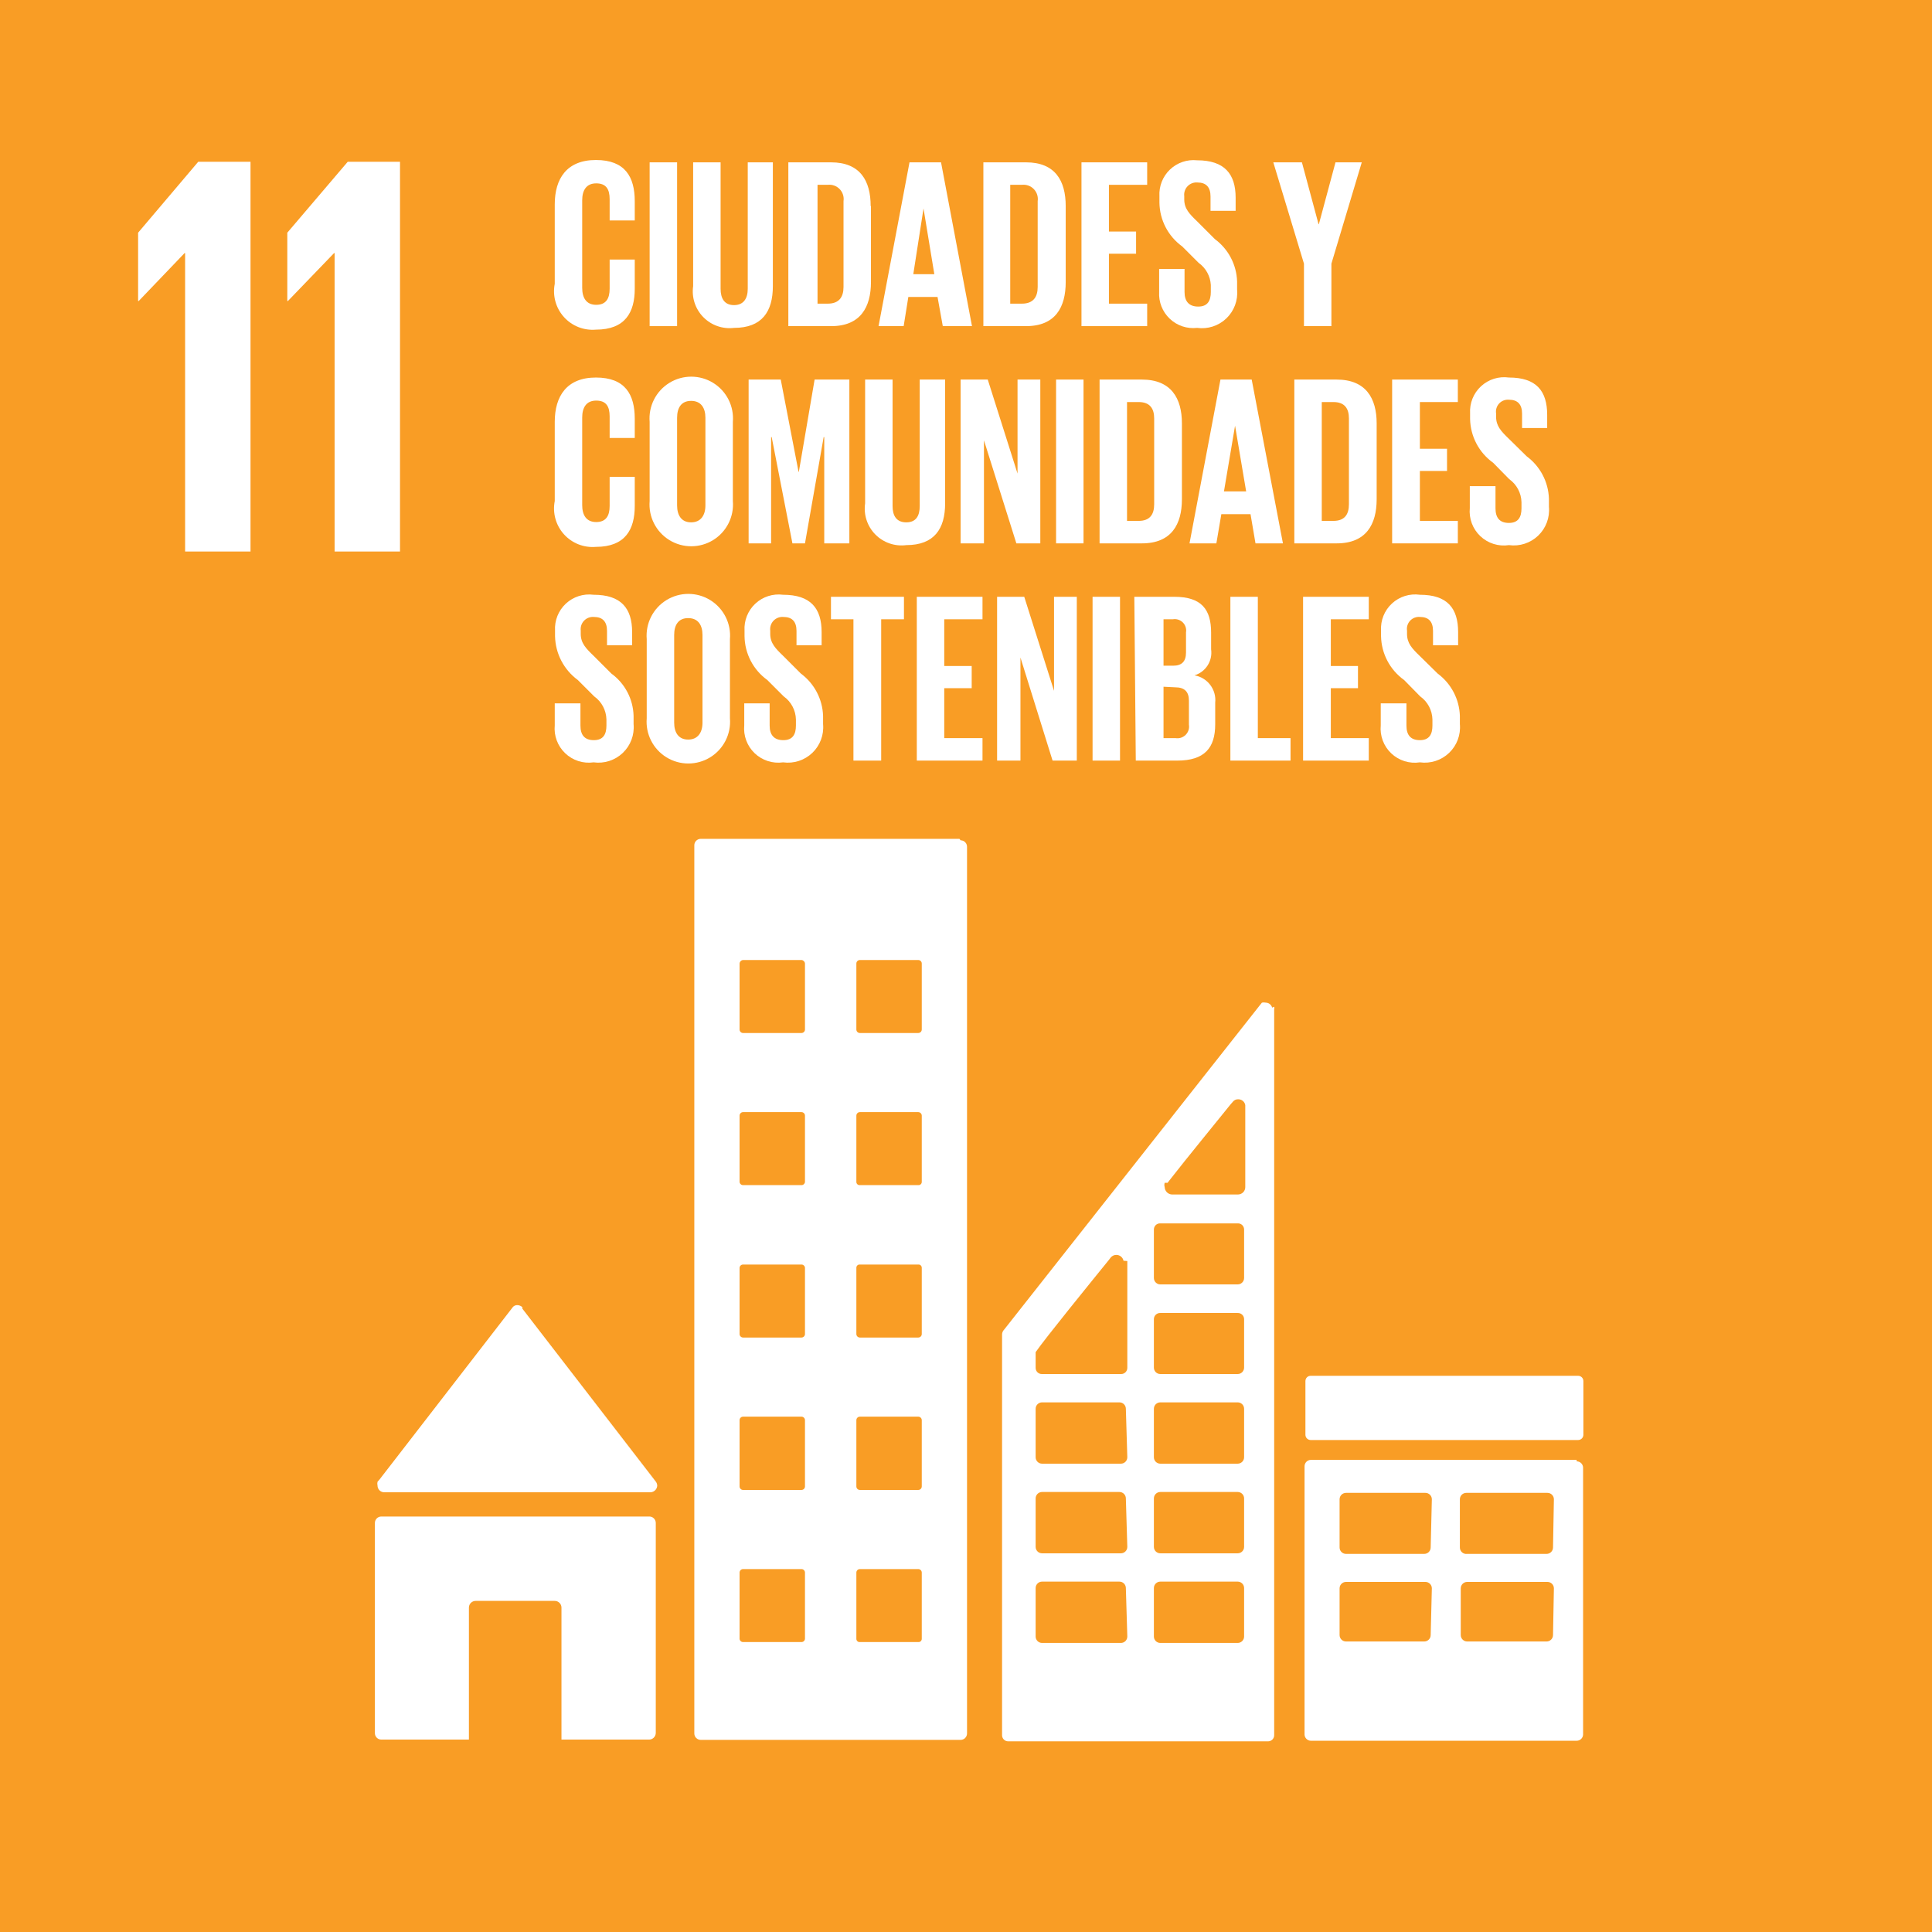
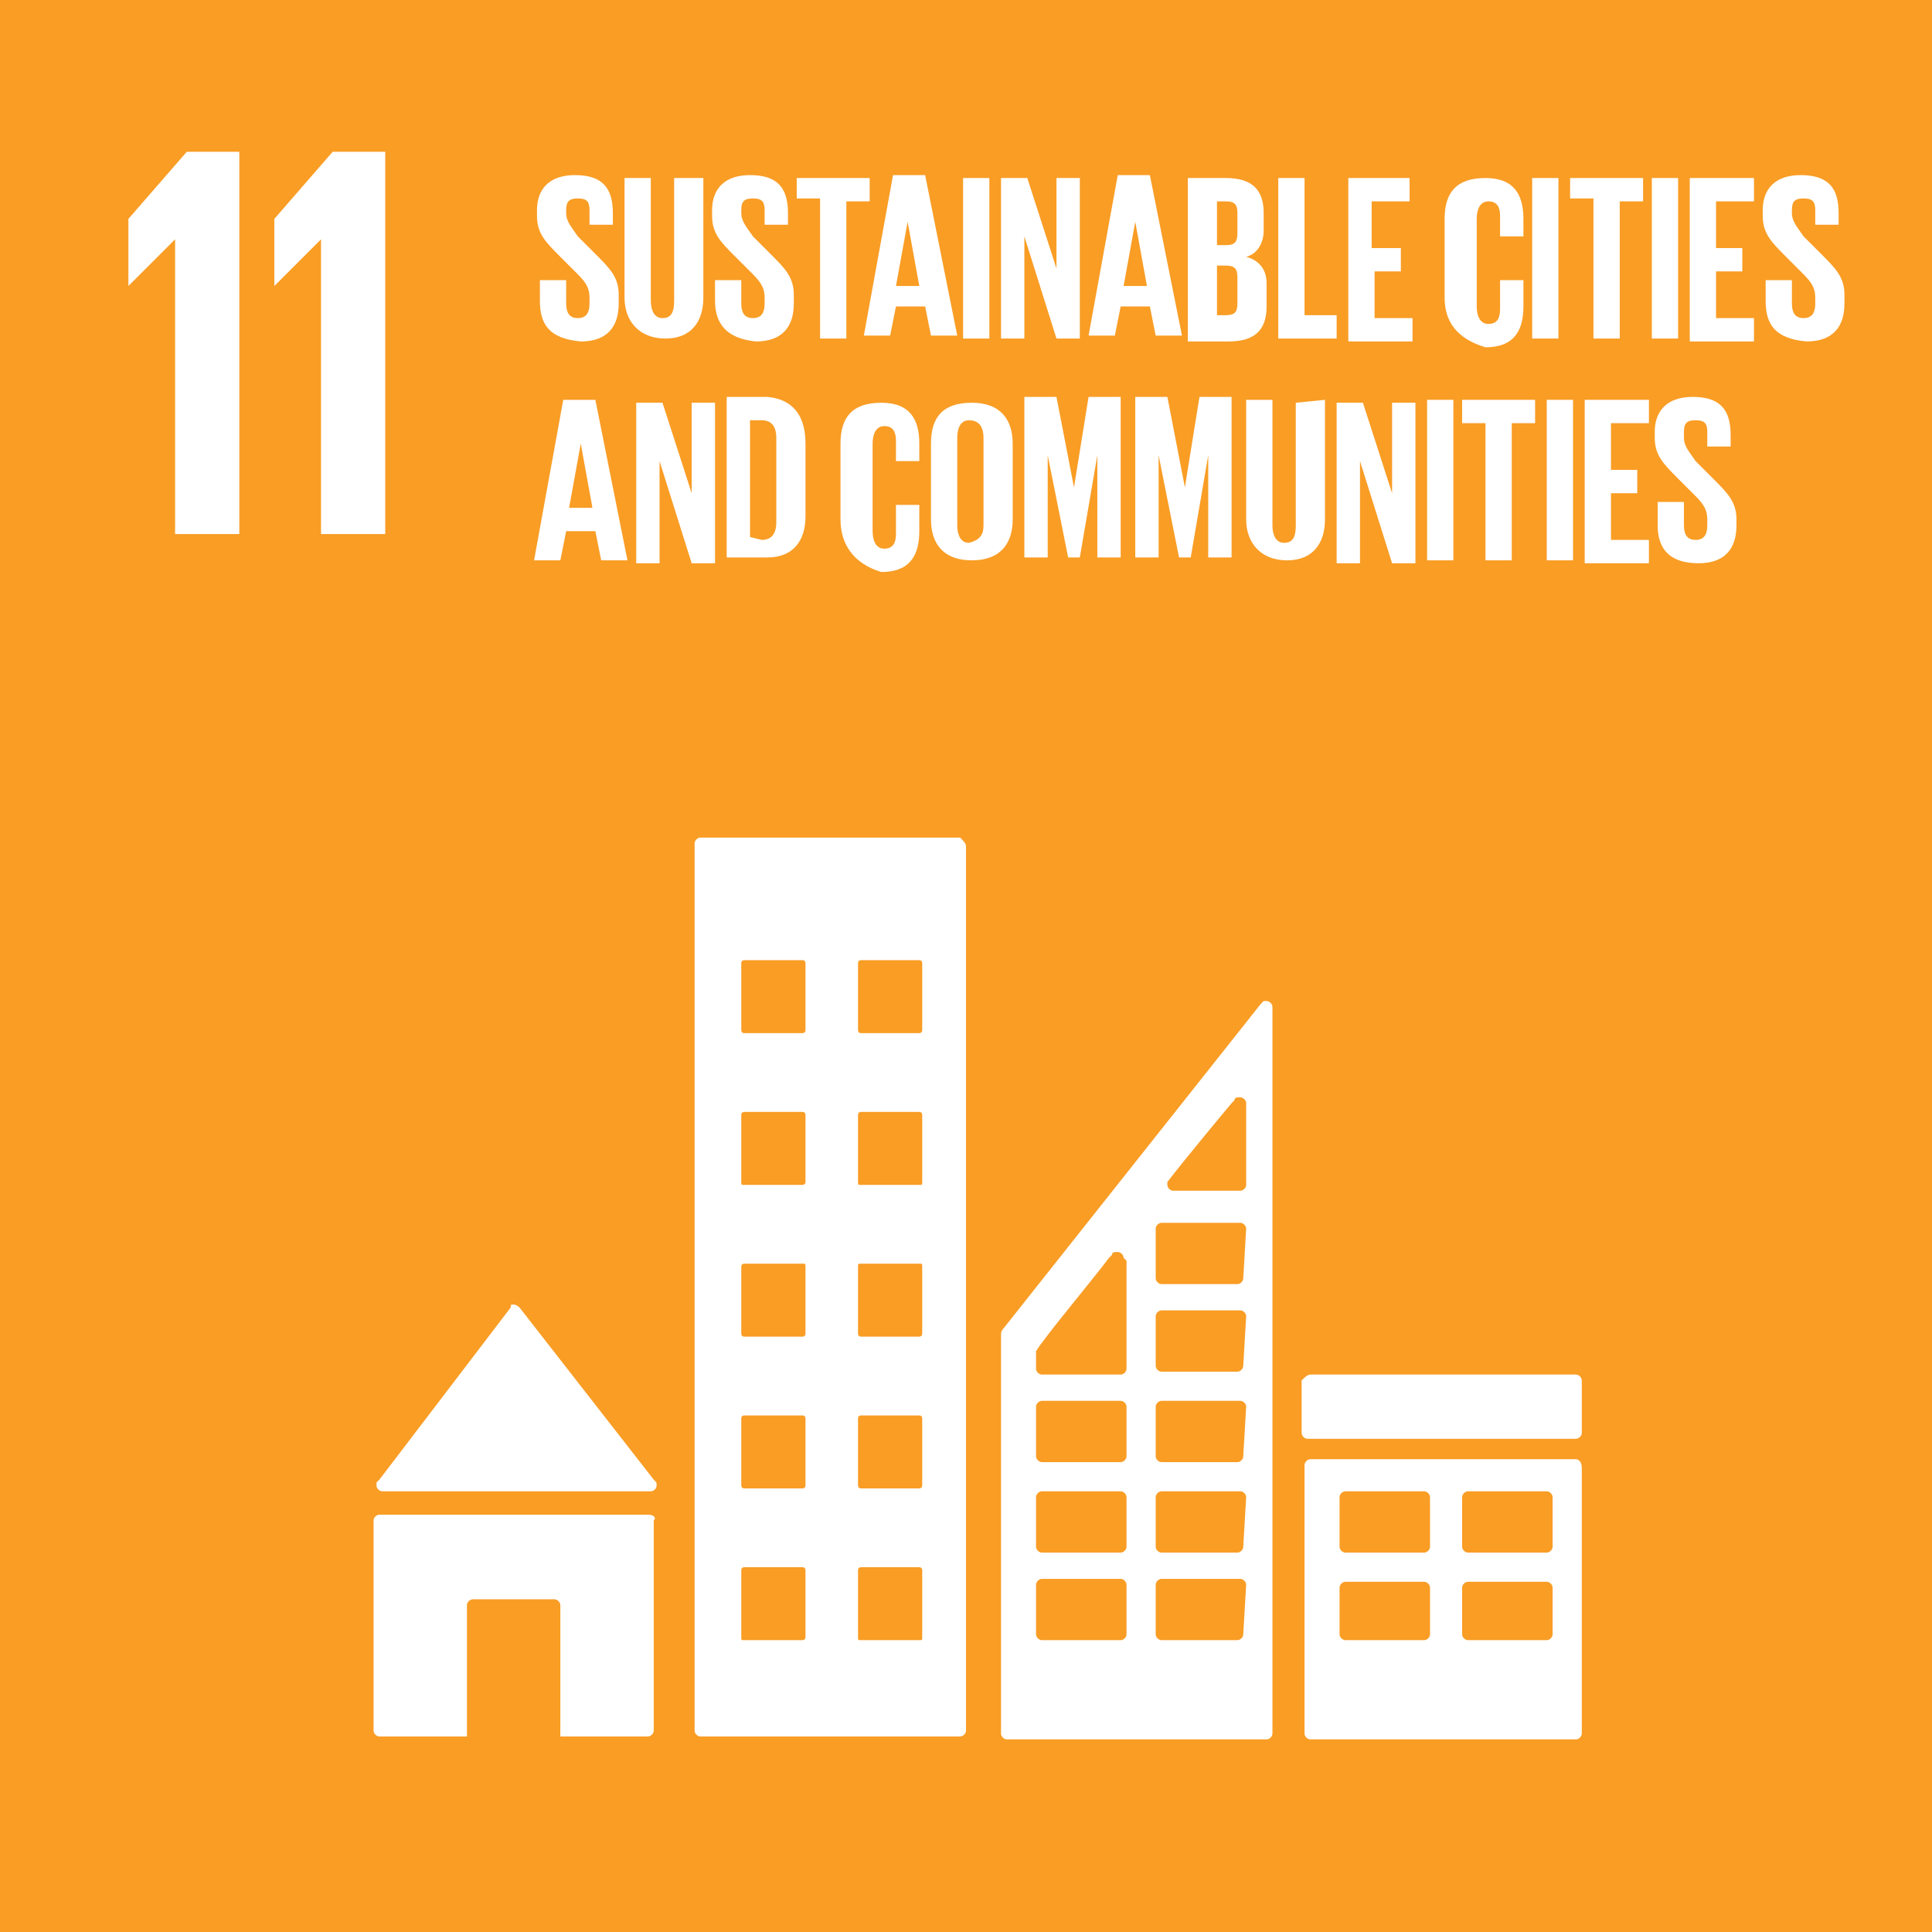
- <svg xmlns="http://www.w3.org/2000/svg" viewBox="0 0 66.17 66.17">
-   <defs>
-     <style>.cls-1{fill:#f99d25;}.cls-2{fill:#fff;}</style>
-   </defs>
-   <g id="Layer_2" data-name="Layer 2">
-     <g id="Layer_1-2" data-name="Layer 1">
-       <rect class="cls-1" width="66.17" height="66.17" />
-       <path class="cls-2" d="M13.11,51.11h9.17a.24.24,0,0,0,.23-.23.25.25,0,0,0-.06-.15h0l-4.56-5.91,0-.05a.26.26,0,0,0-.17-.07.2.2,0,0,0-.15.06l0,0,0,0L13,50.67l-.07.08a.28.28,0,0,0,0,.13.23.23,0,0,0,.23.23" />
-       <path class="cls-2" d="M22.25,51.94H13.06a.22.22,0,0,0-.22.22v7.19a.22.22,0,0,0,.22.23h3V55.06a.23.23,0,0,1,.23-.23H19a.23.23,0,0,1,.23.23v4.52h3a.23.23,0,0,0,.23-.23V52.16a.22.22,0,0,0-.23-.22" />
-       <path class="cls-2" d="M53.19,53a.22.22,0,0,1-.22.22H50.25A.22.22,0,0,1,50,53V51.35a.22.22,0,0,1,.22-.22H53a.22.22,0,0,1,.22.22Zm0,3a.22.22,0,0,1-.22.22H50.25a.22.22,0,0,1-.22-.22V54.4a.22.22,0,0,1,.22-.22H53a.22.22,0,0,1,.22.22ZM49,53a.22.22,0,0,1-.22.22H46.1a.22.22,0,0,1-.22-.22V51.35a.22.22,0,0,1,.22-.22h2.72a.22.22,0,0,1,.22.22Zm0,3a.22.22,0,0,1-.22.22H46.1a.22.22,0,0,1-.22-.22V54.4a.22.22,0,0,1,.22-.22h2.72a.22.22,0,0,1,.22.22Zm5-6h-9.1a.22.22,0,0,0-.22.22v9.19a.22.22,0,0,0,.22.21H54a.22.22,0,0,0,.22-.21V50.27a.22.22,0,0,0-.22-.22" />
-       <path class="cls-2" d="M31.57,35.26a.12.12,0,0,1-.12.12h-2a.12.12,0,0,1-.12-.12V33a.12.12,0,0,1,.12-.12h2a.12.12,0,0,1,.12.12Zm0,5.22a.11.11,0,0,1-.12.11h-2a.11.11,0,0,1-.12-.11V38.21a.12.12,0,0,1,.12-.12h2a.12.12,0,0,1,.12.12Zm0,5.21a.12.12,0,0,1-.12.12h-2a.12.12,0,0,1-.12-.12V43.42a.11.11,0,0,1,.12-.11h2a.11.11,0,0,1,.12.11Zm0,5.22a.12.12,0,0,1-.12.12h-2a.12.12,0,0,1-.12-.12V48.64a.12.12,0,0,1,.12-.12h2a.12.12,0,0,1,.12.12Zm0,5.22a.11.11,0,0,1-.12.11h-2a.11.11,0,0,1-.12-.11V53.86a.12.12,0,0,1,.12-.12h2a.12.12,0,0,1,.12.12Zm-4-20.87a.12.12,0,0,1-.12.12h-2a.12.12,0,0,1-.12-.12V33a.13.13,0,0,1,.12-.12h2a.13.13,0,0,1,.12.12Zm0,5.22a.12.12,0,0,1-.12.11h-2a.12.12,0,0,1-.12-.11V38.21a.12.12,0,0,1,.12-.12h2a.12.12,0,0,1,.12.12Zm0,5.21a.12.12,0,0,1-.12.12h-2a.12.12,0,0,1-.12-.12V43.42a.12.12,0,0,1,.12-.11h2a.12.12,0,0,1,.12.11Zm0,5.22a.12.12,0,0,1-.12.12h-2a.12.12,0,0,1-.12-.12V48.64a.12.12,0,0,1,.12-.12h2a.12.12,0,0,1,.12.12Zm0,5.22a.12.12,0,0,1-.12.11h-2a.12.12,0,0,1-.12-.11V53.86a.12.12,0,0,1,.12-.12h2a.12.12,0,0,1,.12.12Zm5.29-27.4H24a.22.22,0,0,0-.22.22V59.37a.22.22,0,0,0,.22.22h8.9a.22.22,0,0,0,.22-.22V29a.22.22,0,0,0-.22-.22" />
-       <rect class="cls-2" x="44.71" y="47.12" width="9.52" height="2.2" rx="0.18" />
-       <path class="cls-2" d="M42.61,43.77a.22.22,0,0,1-.22.22H39.74a.22.22,0,0,1-.22-.22V42.11a.21.21,0,0,1,.22-.21h2.65a.21.21,0,0,1,.22.21Zm0,3.07a.22.22,0,0,1-.22.22H39.74a.22.22,0,0,1-.22-.22V45.18a.21.21,0,0,1,.22-.21h2.65a.21.21,0,0,1,.22.21Zm0,3.07a.22.22,0,0,1-.22.22H39.74a.22.22,0,0,1-.22-.22V48.25a.22.22,0,0,1,.22-.22h2.65a.22.22,0,0,1,.22.22Zm0,3.07a.22.22,0,0,1-.22.22H39.74a.22.22,0,0,1-.22-.22V51.32a.22.22,0,0,1,.22-.22h2.65a.22.22,0,0,1,.22.22Zm0,3.07a.22.22,0,0,1-.22.22H39.74a.22.22,0,0,1-.22-.22V54.39a.22.22,0,0,1,.22-.22h2.65a.22.22,0,0,1,.22.22Zm-4-12.86v3.66a.21.21,0,0,1-.21.21H35.69a.21.21,0,0,1-.22-.21v-.46s0-.06,0-.08a0,0,0,0,0,0,0l0,0,0,0c.34-.49,1.87-2.37,2.51-3.16l.06-.08a.25.25,0,0,1,.2-.09.25.25,0,0,1,.24.2Zm0,6.72a.22.22,0,0,1-.22.22H35.69a.22.22,0,0,1-.22-.22V48.25a.22.22,0,0,1,.22-.22h2.65a.22.22,0,0,1,.22.22Zm0,3.07a.22.22,0,0,1-.22.22H35.69a.22.22,0,0,1-.22-.22V51.32a.22.22,0,0,1,.22-.22h2.65a.22.22,0,0,1,.22.22Zm0,3.07a.22.22,0,0,1-.22.22H35.69a.22.22,0,0,1-.22-.22V54.39a.22.22,0,0,1,.22-.22h2.65a.22.22,0,0,1,.22.22Zm1.38-15.54.06-.08c.6-.77,1.61-2,2.1-2.61l.07-.08a.22.22,0,0,1,.19-.09.24.24,0,0,1,.24.2v2.81a.25.25,0,0,1-.24.25H40.13a.26.26,0,0,1-.24-.25.25.25,0,0,1,0-.15m3.68-6a.23.23,0,0,0-.22-.17.28.28,0,0,0-.13,0h0l-.08.1-8.75,11.1,0,0a.24.24,0,0,0-.07.17V59.42a.21.21,0,0,0,.21.22h8.9a.21.21,0,0,0,.21-.22V34.57a.15.15,0,0,0,0-.09" />
-       <polygon class="cls-2" points="4.73 7.97 4.73 10.31 4.75 10.31 6.32 8.67 6.34 8.67 6.34 18.89 8.58 18.89 8.58 5.54 6.79 5.54 4.73 7.97" />
-       <polygon class="cls-2" points="9.84 7.97 9.84 10.31 9.86 10.31 11.44 8.67 11.46 8.67 11.46 18.89 13.7 18.89 13.7 5.54 11.91 5.54 9.84 7.97" />
-       <path class="cls-2" d="M19,9.72V7c0-.88.41-1.52,1.41-1.52s1.33.58,1.33,1.41v.66h-.86V6.82c0-.34-.12-.54-.46-.54s-.48.24-.48.58v3c0,.34.14.58.48.58s.46-.22.46-.55v-1h.86v1c0,.81-.33,1.4-1.33,1.4A1.32,1.32,0,0,1,19,9.72" />
-       <rect class="cls-2" x="22.25" y="5.56" width="0.94" height="5.61" />
-       <path class="cls-2" d="M26.47,5.56V9.8c0,.87-.37,1.43-1.33,1.43a1.26,1.26,0,0,1-1.4-1.43V5.56h.94V9.89c0,.33.13.56.46.56s.47-.23.47-.56V5.56Z" />
-       <path class="cls-2" d="M28.35,10.4c.39,0,.54-.23.54-.57V6.89a.49.49,0,0,0-.54-.56H28V10.4Zm1.48-3.34v2.6c0,.86-.36,1.51-1.36,1.51H27V5.56h1.46c1,0,1.36.63,1.36,1.5" />
-       <path class="cls-2" d="M31.28,9.39H32l-.37-2.25h0Zm-1.19,1.78,1.06-5.61h1.08l1.06,5.61h-1l-.18-1h-1l-.16,1Z" />
-       <path class="cls-2" d="M35,10.4c.39,0,.54-.23.54-.57V6.89A.49.49,0,0,0,35,6.33h-.4V10.4ZM36.5,7.06v2.6c0,.86-.35,1.51-1.36,1.51H33.68V5.56h1.46c1,0,1.36.63,1.36,1.5" />
-       <polygon class="cls-2" points="37.04 5.56 39.29 5.56 39.29 6.33 37.98 6.33 37.98 7.93 38.91 7.93 38.91 8.69 37.98 8.69 37.98 10.4 39.29 10.4 39.29 11.17 37.04 11.17 37.04 5.56" />
-       <path class="cls-2" d="M39.7,10V9.21h.87V10c0,.32.15.5.47.5s.43-.2.43-.5V9.76A1,1,0,0,0,41.05,9l-.56-.56a1.88,1.88,0,0,1-.78-1.5V6.72A1.17,1.17,0,0,1,41,5.49c.94,0,1.32.47,1.32,1.28v.45h-.86V6.73q0-.48-.45-.48a.42.42,0,0,0-.45.47v.11c0,.32.18.5.45.76l.6.6a1.88,1.88,0,0,1,.76,1.45v.28A1.21,1.21,0,0,1,41,11.23,1.17,1.17,0,0,1,39.7,10" />
-       <polygon class="cls-2" points="45.6 9.03 45.6 11.17 44.66 11.17 44.66 9.03 43.61 5.56 44.59 5.56 45.16 7.68 45.17 7.68 45.74 5.56 46.64 5.56 45.6 9.03" />
-       <path class="cls-2" d="M19,17.16V14.45c0-.88.41-1.52,1.41-1.52s1.33.58,1.33,1.41V15h-.86v-.74c0-.34-.12-.54-.46-.54s-.48.24-.48.58v3c0,.34.14.58.48.58s.46-.22.46-.55v-1h.86v1c0,.81-.33,1.4-1.33,1.4A1.32,1.32,0,0,1,19,17.16" />
-       <path class="cls-2" d="M24.16,17.31v-3c0-.34-.15-.58-.49-.58s-.48.24-.48.58v3c0,.34.15.58.48.58s.49-.24.49-.58m-1.91-.15V14.45a1.43,1.43,0,1,1,2.85,0v2.71a1.43,1.43,0,1,1-2.85,0" />
-       <polygon class="cls-2" points="28.23 14.97 28.21 14.97 27.57 18.61 27.14 18.61 26.43 14.97 26.41 14.97 26.41 18.61 25.64 18.61 25.64 13 26.74 13 27.35 16.16 27.36 16.16 27.9 13 29.09 13 29.09 18.61 28.23 18.61 28.23 14.97" />
-       <path class="cls-2" d="M32.37,13v4.24c0,.87-.37,1.43-1.33,1.43a1.26,1.26,0,0,1-1.41-1.43V13h.94v4.33c0,.33.13.56.47.56s.46-.23.46-.56V13Z" />
-       <polygon class="cls-2" points="33.7 15.08 33.7 18.61 32.9 18.61 32.9 13 33.83 13 34.85 16.22 34.85 13 35.63 13 35.63 18.61 34.81 18.61 33.7 15.08" />
-       <rect class="cls-2" x="36.17" y="13" width="0.94" height="5.61" />
-       <path class="cls-2" d="M39,17.84c.39,0,.53-.23.53-.57V14.33c0-.33-.14-.56-.53-.56h-.4v4.07Zm1.48-3.34v2.6c0,.86-.36,1.51-1.37,1.51H37.66V13h1.45c1,0,1.37.64,1.37,1.5" />
-       <path class="cls-2" d="M41.92,16.83h.76l-.38-2.25h0Zm-1.18,1.78L41.8,13h1.07l1.07,5.61H43l-.17-1h-1l-.17,1Z" />
-       <path class="cls-2" d="M45.67,17.84c.39,0,.53-.23.53-.57V14.33c0-.33-.14-.56-.53-.56h-.4v4.07Zm1.48-3.34v2.6c0,.86-.36,1.51-1.37,1.51H44.33V13h1.45c1,0,1.37.64,1.37,1.5" />
-       <polygon class="cls-2" points="47.68 13 49.93 13 49.93 13.77 48.63 13.77 48.63 15.37 49.56 15.37 49.56 16.13 48.63 16.13 48.63 17.84 49.93 17.84 49.93 18.61 47.68 18.61 47.68 13" />
-       <path class="cls-2" d="M50.34,17.4v-.75h.88v.76c0,.32.14.5.46.5s.43-.2.43-.5V17.2a1,1,0,0,0-.42-.79l-.55-.56a1.89,1.89,0,0,1-.79-1.5v-.19a1.17,1.17,0,0,1,1.33-1.23c.94,0,1.31.46,1.31,1.28v.45h-.86v-.49q0-.48-.45-.48a.41.41,0,0,0-.44.47v.11c0,.32.17.5.44.76l.61.6a1.88,1.88,0,0,1,.76,1.45v.28a1.21,1.21,0,0,1-1.37,1.31,1.17,1.17,0,0,1-1.34-1.27" />
-       <path class="cls-2" d="M19,24.84v-.75h.88v.76c0,.32.14.5.46.5s.43-.2.43-.5v-.21a1,1,0,0,0-.42-.79l-.56-.56a1.91,1.91,0,0,1-.78-1.5V21.6a1.17,1.17,0,0,1,1.32-1.23c.94,0,1.32.46,1.32,1.28v.45h-.86v-.49q0-.48-.45-.48a.42.42,0,0,0-.45.47v.11c0,.32.18.5.45.76l.6.6a1.85,1.85,0,0,1,.76,1.45v.28a1.21,1.21,0,0,1-1.37,1.31A1.17,1.17,0,0,1,19,24.84" />
-       <path class="cls-2" d="M24.06,24.75v-3c0-.34-.15-.58-.49-.58s-.48.24-.48.58v3c0,.34.15.58.48.58s.49-.24.49-.58m-1.91-.15V21.89a1.43,1.43,0,1,1,2.85,0V24.6a1.43,1.43,0,1,1-2.85,0" />
-       <path class="cls-2" d="M25.49,24.84v-.75h.87v.76c0,.32.15.5.47.5s.43-.2.43-.5v-.21a1,1,0,0,0-.42-.79l-.56-.56a1.88,1.88,0,0,1-.78-1.5V21.6a1.17,1.17,0,0,1,1.32-1.23c.94,0,1.32.46,1.32,1.28v.45h-.86v-.49q0-.48-.45-.48a.42.42,0,0,0-.45.47v.11c0,.32.18.5.45.76l.6.6a1.88,1.88,0,0,1,.76,1.45v.28a1.21,1.21,0,0,1-1.37,1.31,1.17,1.17,0,0,1-1.33-1.27" />
-       <polygon class="cls-2" points="28.46 20.44 30.96 20.44 30.96 21.21 30.18 21.21 30.18 26.05 29.23 26.05 29.23 21.21 28.46 21.21 28.46 20.44" />
-       <polygon class="cls-2" points="31.4 20.44 33.65 20.44 33.65 21.21 32.34 21.21 32.34 22.81 33.28 22.81 33.28 23.57 32.34 23.57 32.34 25.28 33.65 25.28 33.65 26.05 31.4 26.05 31.4 20.44" />
-       <polygon class="cls-2" points="34.95 22.52 34.95 26.05 34.15 26.05 34.15 20.44 35.08 20.44 36.1 23.66 36.1 20.44 36.88 20.44 36.88 26.05 36.05 26.05 34.95 22.52" />
-       <rect class="cls-2" x="37.42" y="20.44" width="0.94" height="5.61" />
-       <path class="cls-2" d="M39.85,23.52v1.76h.41a.4.4,0,0,0,.46-.46V24c0-.3-.14-.46-.47-.46Zm0-.72h.33c.3,0,.44-.15.44-.45v-.69a.39.39,0,0,0-.45-.45h-.32Zm-1-2.36h1.37c.94,0,1.26.44,1.26,1.23v.57a.81.81,0,0,1-.57.89.86.86,0,0,1,.71.94v.74c0,.8-.36,1.24-1.3,1.24H38.9Z" />
-       <polygon class="cls-2" points="42.14 20.44 43.08 20.44 43.08 25.28 44.2 25.28 44.2 26.05 42.14 26.05 42.14 20.44" />
-       <polygon class="cls-2" points="44.63 20.44 46.88 20.44 46.88 21.21 45.58 21.21 45.58 22.81 46.51 22.81 46.51 23.57 45.58 23.57 45.58 25.28 46.88 25.28 46.88 26.05 44.63 26.05 44.63 20.44" />
-       <path class="cls-2" d="M47.29,24.84v-.75h.88v.76c0,.32.14.5.46.5s.43-.2.43-.5v-.21a1,1,0,0,0-.42-.79l-.55-.56a1.89,1.89,0,0,1-.79-1.5V21.6a1.17,1.17,0,0,1,1.33-1.23c.94,0,1.31.46,1.31,1.28v.45h-.86v-.49q0-.48-.45-.48a.41.41,0,0,0-.44.47v.11c0,.32.17.5.44.76l.61.6A1.88,1.88,0,0,1,50,24.52v.28a1.21,1.21,0,0,1-1.37,1.31,1.17,1.17,0,0,1-1.34-1.27" />
+ <svg xmlns="http://www.w3.org/2000/svg" version="1.1" id="Capa_1" x="0px" y="0px" viewBox="0 0 66.2 66.2" style="enable-background:new 0 0 66.2 66.2;" xml:space="preserve">
+   <style type="text/css">
+ 	.st0{fill:#F99D25;}
+ 	.st1{fill:#FFFFFF;}
+ </style>
+   <rect class="st0" width="66.2" height="66.2" />
+   <path class="st1" d="M13.1,51.1h9.2c0.1,0,0.2-0.1,0.2-0.2c0-0.1,0-0.1-0.1-0.2l0,0l-4.6-5.9v0c0,0-0.1-0.1-0.2-0.1  c-0.1,0-0.1,0-0.1,0.1l0,0l0,0L13,50.7l-0.1,0.1c0,0,0,0.1,0,0.1C12.9,51,13,51.1,13.1,51.1" />
+   <path class="st1" d="M22.2,51.9h-9.2c-0.1,0-0.2,0.1-0.2,0.2l0,0v7.2c0,0.1,0.1,0.2,0.2,0.2c0,0,0,0,0,0h3v-4.5  c0-0.1,0.1-0.2,0.2-0.2H19c0.1,0,0.2,0.1,0.2,0.2v4.5h3c0.1,0,0.2-0.1,0.2-0.2v-7.2C22.5,52,22.4,51.9,22.2,51.9  C22.2,51.9,22.2,51.9,22.2,51.9" />
+   <path class="st1" d="M53.2,53c0,0.1-0.1,0.2-0.2,0.2c0,0,0,0,0,0h-2.7c-0.1,0-0.2-0.1-0.2-0.2c0,0,0,0,0,0v-1.7  c0-0.1,0.1-0.2,0.2-0.2c0,0,0,0,0,0H53c0.1,0,0.2,0.1,0.2,0.2c0,0,0,0,0,0L53.2,53z M53.2,56c0,0.1-0.1,0.2-0.2,0.2c0,0,0,0,0,0  h-2.7c-0.1,0-0.2-0.1-0.2-0.2c0,0,0,0,0,0v-1.6c0-0.1,0.1-0.2,0.2-0.2c0,0,0,0,0,0H53c0.1,0,0.2,0.1,0.2,0.2c0,0,0,0,0,0L53.2,56z   M49,53c0,0.1-0.1,0.2-0.2,0.2c0,0,0,0,0,0h-2.7c-0.1,0-0.2-0.1-0.2-0.2c0,0,0,0,0,0v-1.7c0-0.1,0.1-0.2,0.2-0.2c0,0,0,0,0,0h2.7  c0.1,0,0.2,0.1,0.2,0.2c0,0,0,0,0,0L49,53z M49,56c0,0.1-0.1,0.2-0.2,0.2c0,0,0,0,0,0h-2.7c-0.1,0-0.2-0.1-0.2-0.2c0,0,0,0,0,0v-1.6  c0-0.1,0.1-0.2,0.2-0.2c0,0,0,0,0,0h2.7c0.1,0,0.2,0.1,0.2,0.2c0,0,0,0,0,0L49,56z M54,50h-9.1c-0.1,0-0.2,0.1-0.2,0.2c0,0,0,0,0,0  v9.2c0,0.1,0.1,0.2,0.2,0.2H54c0.1,0,0.2-0.1,0.2-0.2v-9.1C54.2,50.1,54.1,50,54,50C54,50,54,50,54,50" />
+   <path class="st1" d="M31.6,35.3c0,0.1-0.1,0.1-0.1,0.1h-2c-0.1,0-0.1-0.1-0.1-0.1V33c0-0.1,0.1-0.1,0.1-0.1h2c0.1,0,0.1,0.1,0.1,0.1  V35.3z M31.6,40.5c0,0.1,0,0.1-0.1,0.1c0,0,0,0,0,0h-2c-0.1,0-0.1,0-0.1-0.1c0,0,0,0,0,0v-2.3c0-0.1,0.1-0.1,0.1-0.1h2  c0.1,0,0.1,0.1,0.1,0.1V40.5z M31.6,45.7c0,0.1-0.1,0.1-0.1,0.1h-2c-0.1,0-0.1-0.1-0.1-0.1v-2.3c0-0.1,0-0.1,0.1-0.1c0,0,0,0,0,0h2  c0.1,0,0.1,0,0.1,0.1c0,0,0,0,0,0V45.7z M31.6,50.9c0,0.1-0.1,0.1-0.1,0.1h-2c-0.1,0-0.1-0.1-0.1-0.1v-2.3c0-0.1,0.1-0.1,0.1-0.1h2  c0.1,0,0.1,0.1,0.1,0.1V50.9z M31.6,56.1c0,0.1,0,0.1-0.1,0.1c0,0,0,0,0,0h-2c-0.1,0-0.1,0-0.1-0.1c0,0,0,0,0,0v-2.3  c0-0.1,0.1-0.1,0.1-0.1h2c0.1,0,0.1,0.1,0.1,0.1V56.1z M27.6,35.3c0,0.1-0.1,0.1-0.1,0.1h-2c-0.1,0-0.1-0.1-0.1-0.1V33  c0-0.1,0.1-0.1,0.1-0.1h2c0.1,0,0.1,0.1,0.1,0.1V35.3z M27.6,40.5c0,0.1-0.1,0.1-0.1,0.1h-2c-0.1,0-0.1,0-0.1-0.1v-2.3  c0-0.1,0.1-0.1,0.1-0.1h2c0.1,0,0.1,0.1,0.1,0.1V40.5z M27.6,45.7c0,0.1-0.1,0.1-0.1,0.1h-2c-0.1,0-0.1-0.1-0.1-0.1v-2.3  c0-0.1,0.1-0.1,0.1-0.1h2c0.1,0,0.1,0,0.1,0.1V45.7z M27.6,50.9c0,0.1-0.1,0.1-0.1,0.1h-2c-0.1,0-0.1-0.1-0.1-0.1v-2.3  c0-0.1,0.1-0.1,0.1-0.1h2c0.1,0,0.1,0.1,0.1,0.1V50.9z M27.6,56.1c0,0.1-0.1,0.1-0.1,0.1h-2c-0.1,0-0.1,0-0.1-0.1v-2.3  c0-0.1,0.1-0.1,0.1-0.1h2c0.1,0,0.1,0.1,0.1,0.1V56.1z M32.9,28.7H24c-0.1,0-0.2,0.1-0.2,0.2v30.4c0,0.1,0.1,0.2,0.2,0.2l0,0h8.9  c0.1,0,0.2-0.1,0.2-0.2c0,0,0,0,0,0V29C33.1,28.9,33,28.8,32.9,28.7L32.9,28.7" />
+   <path class="st1" d="M44.9,47.1H54c0.1,0,0.2,0.1,0.2,0.2v1.8c0,0.1-0.1,0.2-0.2,0.2h-9.2c-0.1,0-0.2-0.1-0.2-0.2v-1.8  C44.7,47.2,44.8,47.1,44.9,47.1z" />
+   <path class="st1" d="M42.6,43.8c0,0.1-0.1,0.2-0.2,0.2c0,0,0,0,0,0h-2.6c-0.1,0-0.2-0.1-0.2-0.2c0,0,0,0,0,0v-1.7  c0-0.1,0.1-0.2,0.2-0.2c0,0,0,0,0,0h2.7c0.1,0,0.2,0.1,0.2,0.2c0,0,0,0,0,0L42.6,43.8z M42.6,46.8c0,0.1-0.1,0.2-0.2,0.2  c0,0,0,0,0,0h-2.6c-0.1,0-0.2-0.1-0.2-0.2c0,0,0,0,0,0v-1.7c0-0.1,0.1-0.2,0.2-0.2c0,0,0,0,0,0h2.7c0.1,0,0.2,0.1,0.2,0.2  c0,0,0,0,0,0L42.6,46.8z M42.6,49.9c0,0.1-0.1,0.2-0.2,0.2c0,0,0,0,0,0h-2.6c-0.1,0-0.2-0.1-0.2-0.2c0,0,0,0,0,0v-1.7  c0-0.1,0.1-0.2,0.2-0.2c0,0,0,0,0,0h2.7c0.1,0,0.2,0.1,0.2,0.2c0,0,0,0,0,0L42.6,49.9z M42.6,53c0,0.1-0.1,0.2-0.2,0.2c0,0,0,0,0,0  h-2.6c-0.1,0-0.2-0.1-0.2-0.2c0,0,0,0,0,0v-1.7c0-0.1,0.1-0.2,0.2-0.2c0,0,0,0,0,0h2.7c0.1,0,0.2,0.1,0.2,0.2c0,0,0,0,0,0L42.6,53z   M42.6,56c0,0.1-0.1,0.2-0.2,0.2c0,0,0,0,0,0h-2.6c-0.1,0-0.2-0.1-0.2-0.2c0,0,0,0,0,0v-1.7c0-0.1,0.1-0.2,0.2-0.2c0,0,0,0,0,0h2.7  c0.1,0,0.2,0.1,0.2,0.2c0,0,0,0,0,0L42.6,56z M38.6,43.2v3.7c0,0.1-0.1,0.2-0.2,0.2h-2.7c-0.1,0-0.2-0.1-0.2-0.2c0,0,0,0,0,0v-0.5  c0,0,0-0.1,0-0.1l0,0l0,0l0,0c0.3-0.5,1.9-2.4,2.5-3.2l0.1-0.1c0-0.1,0.1-0.1,0.2-0.1c0.1,0,0.2,0.1,0.2,0.2L38.6,43.2z M38.6,49.9  c0,0.1-0.1,0.2-0.2,0.2c0,0,0,0,0,0h-2.7c-0.1,0-0.2-0.1-0.2-0.2c0,0,0,0,0,0v-1.7c0-0.1,0.1-0.2,0.2-0.2c0,0,0,0,0,0h2.7  c0.1,0,0.2,0.1,0.2,0.2c0,0,0,0,0,0L38.6,49.9z M38.6,53c0,0.1-0.1,0.2-0.2,0.2c0,0,0,0,0,0h-2.7c-0.1,0-0.2-0.1-0.2-0.2  c0,0,0,0,0,0v-1.7c0-0.1,0.1-0.2,0.2-0.2c0,0,0,0,0,0h2.7c0.1,0,0.2,0.1,0.2,0.2c0,0,0,0,0,0L38.6,53z M38.6,56  c0,0.1-0.1,0.2-0.2,0.2c0,0,0,0,0,0h-2.7c-0.1,0-0.2-0.1-0.2-0.2c0,0,0,0,0,0v-1.7c0-0.1,0.1-0.2,0.2-0.2c0,0,0,0,0,0h2.7  c0.1,0,0.2,0.1,0.2,0.2c0,0,0,0,0,0L38.6,56z M40,40.5L40,40.5c0.7-0.9,1.7-2.1,2.2-2.7l0.1-0.1c0-0.1,0.1-0.1,0.2-0.1  c0.1,0,0.2,0.1,0.2,0.2v2.8c0,0.1-0.1,0.2-0.2,0.2h-2.3c-0.1,0-0.2-0.1-0.2-0.2c0,0,0-0.1,0-0.2 M43.6,34.5c0-0.1-0.1-0.2-0.2-0.2  c0,0-0.1,0-0.1,0l0,0l-0.1,0.1l-8.8,11.1l0,0c0,0-0.1,0.1-0.1,0.2v13.7c0,0.1,0.1,0.2,0.2,0.2c0,0,0,0,0,0h8.9  c0.1,0,0.2-0.1,0.2-0.2c0,0,0,0,0,0L43.6,34.5C43.6,34.5,43.6,34.5,43.6,34.5" />
+   <g>
+     <path id="Path_323_1_" class="st1" d="M4.4,7.5v2.3l0,0L6,8.2l0,0v10.1h2.2V5.2H6.4L4.4,7.5z" />
+     <path id="Path_324_1_" class="st1" d="M9.4,7.5v2.3l0,0l1.6-1.6l0,0v10.1h2.2V5.2h-1.8L9.4,7.5z" />
+     <g>
+       <path class="st1" d="M18.5,10.3V9.6h0.9v0.8c0,0.3,0.1,0.5,0.4,0.5c0.3,0,0.4-0.2,0.4-0.5v-0.2c0-0.3-0.1-0.5-0.4-0.8l-0.6-0.6    c-0.5-0.5-0.8-0.8-0.8-1.4V7.2c0-0.7,0.4-1.2,1.3-1.2s1.3,0.4,1.3,1.3v0.4h-0.8V7.2c0-0.3-0.1-0.4-0.4-0.4c-0.3,0-0.4,0.1-0.4,0.4    v0.1c0,0.3,0.2,0.5,0.4,0.8l0.6,0.6c0.5,0.5,0.8,0.8,0.8,1.4v0.3c0,0.8-0.4,1.3-1.3,1.3C18.8,11.6,18.5,11.1,18.5,10.3z" />
+       <path class="st1" d="M24.1,6.1v4.1c0,0.8-0.4,1.4-1.3,1.4c-0.9,0-1.4-0.6-1.4-1.4V6.1h0.9v4.2c0,0.3,0.1,0.6,0.4,0.6    c0.3,0,0.4-0.2,0.4-0.6V6.1H24.1z" />
+       <path class="st1" d="M24.5,10.3V9.6h0.9v0.8c0,0.3,0.1,0.5,0.4,0.5c0.3,0,0.4-0.2,0.4-0.5v-0.2c0-0.3-0.1-0.5-0.4-0.8l-0.6-0.6    c-0.5-0.5-0.8-0.8-0.8-1.4V7.2c0-0.7,0.4-1.2,1.3-1.2c0.9,0,1.3,0.4,1.3,1.3v0.4h-0.8V7.2c0-0.3-0.1-0.4-0.4-0.4    c-0.3,0-0.4,0.1-0.4,0.4v0.1c0,0.3,0.2,0.5,0.4,0.8l0.6,0.6c0.5,0.5,0.8,0.8,0.8,1.4v0.3c0,0.8-0.4,1.3-1.3,1.3    C24.9,11.6,24.5,11.1,24.5,10.3z" />
+       <path class="st1" d="M27.3,6.1h2.5v0.8H29v4.7h-0.9V6.8h-0.8V6.1z" />
+       <path class="st1" d="M29.6,11.5l1-5.5h1.1l1.1,5.5h-0.9l-0.2-1h-1l-0.2,1H29.6z M30.7,9.8h0.8l-0.4-2.2l0,0L30.7,9.8z" />
+       <path class="st1" d="M33,6.1h0.9v5.5H33V6.1z" />
+       <path class="st1" d="M35.1,8.1v3.5h-0.8V6.1h0.9l1,3.1V6.1H37v5.5h-0.8L35.1,8.1z" />
+       <path class="st1" d="M37.3,11.5l1-5.5h1.1l1.1,5.5h-0.9l-0.2-1h-1l-0.2,1H37.3z M38.5,9.8h0.8l-0.4-2.2l0,0L38.5,9.8z" />
+       <path class="st1" d="M40.7,6.1H42c0.9,0,1.3,0.4,1.3,1.2v0.6c0,0.4-0.2,0.8-0.6,0.9c0.4,0.1,0.7,0.4,0.7,0.9v0.8    c0,0.8-0.4,1.2-1.3,1.2h-1.4L40.7,6.1L40.7,6.1z M41.7,8.4H42c0.3,0,0.4-0.1,0.4-0.4V7.3c0-0.3-0.1-0.4-0.4-0.4h-0.3V8.4z     M41.7,9.1v1.7H42c0.3,0,0.4-0.1,0.4-0.4V9.5c0-0.3-0.1-0.4-0.4-0.4H41.7z" />
+       <path class="st1" d="M43.8,6.1h0.9v4.7h1.1v0.8h-2V6.1z" />
+       <path class="st1" d="M46.1,6.1h2.2v0.8h-1.3v1.6H48v0.8h-0.9v1.6h1.3v0.8h-2.2V6.1z" />
+       <path class="st1" d="M49.5,10.2V7.5c0-0.9,0.4-1.4,1.4-1.4c1,0,1.3,0.6,1.3,1.4v0.6h-0.8V7.4c0-0.3-0.1-0.5-0.4-0.5    s-0.4,0.3-0.4,0.6v3c0,0.3,0.1,0.6,0.4,0.6s0.4-0.2,0.4-0.5v-1h0.8v0.9c0,0.8-0.3,1.4-1.3,1.4C49.9,11.6,49.5,11,49.5,10.2z" />
+       <path class="st1" d="M52.5,6.1h0.9v5.5h-0.9V6.1z" />
+       <path class="st1" d="M53.8,6.1h2.5v0.8h-0.8v4.7h-0.9V6.8h-0.8V6.1z" />
+       <path class="st1" d="M56.6,6.1h0.9v5.5h-0.9V6.1z" />
+       <path class="st1" d="M57.9,6.1h2.2v0.8h-1.3v1.6h0.9v0.8h-0.9v1.6h1.3v0.8h-2.2V6.1z" />
+       <path class="st1" d="M60.5,10.3V9.6h0.9v0.8c0,0.3,0.1,0.5,0.4,0.5c0.3,0,0.4-0.2,0.4-0.5v-0.2c0-0.3-0.1-0.5-0.4-0.8l-0.6-0.6    c-0.5-0.5-0.8-0.8-0.8-1.4V7.2c0-0.7,0.4-1.2,1.3-1.2C62.7,6,63,6.5,63,7.3v0.4h-0.8V7.2c0-0.3-0.1-0.4-0.4-0.4    c-0.3,0-0.4,0.1-0.4,0.4v0.1c0,0.3,0.2,0.5,0.4,0.8l0.6,0.6c0.5,0.5,0.8,0.8,0.8,1.4v0.3c0,0.8-0.4,1.3-1.3,1.3    C60.8,11.6,60.5,11.1,60.5,10.3z" />
+       <path class="st1" d="M18.3,19.2l1-5.5h1.1l1.1,5.5h-0.9l-0.2-1h-1l-0.2,1H18.3z M19.5,17.4h0.8l-0.4-2.2l0,0L19.5,17.4z" />
+       <path class="st1" d="M22.6,15.8v3.5h-0.8v-5.5h0.9l1,3.1v-3.1h0.8v5.5h-0.8L22.6,15.8z" />
+       <path class="st1" d="M27.6,15.2v2.5c0,0.8-0.4,1.4-1.3,1.4h-1.4v-5.5h1.4C27.3,13.7,27.6,14.4,27.6,15.2z M26.1,18.5    c0.4,0,0.5-0.3,0.5-0.6V15c0-0.3-0.1-0.6-0.5-0.6h-0.4v4L26.1,18.5L26.1,18.5z" />
+       <path class="st1" d="M28.8,17.8v-2.6c0-0.9,0.4-1.4,1.4-1.4c1,0,1.3,0.6,1.3,1.4v0.6h-0.8v-0.7c0-0.3-0.1-0.5-0.4-0.5    s-0.4,0.3-0.4,0.6v3c0,0.3,0.1,0.6,0.4,0.6s0.4-0.2,0.4-0.5v-1h0.8v0.9c0,0.8-0.3,1.4-1.3,1.4C29.2,19.3,28.8,18.6,28.8,17.8z" />
+       <path class="st1" d="M31.9,17.8v-2.6c0-0.9,0.4-1.4,1.4-1.4c1,0,1.4,0.6,1.4,1.4v2.6c0,0.8-0.4,1.4-1.4,1.4S31.9,18.6,31.9,17.8z     M33.7,18v-3c0-0.3-0.1-0.6-0.5-0.6c-0.3,0-0.4,0.3-0.4,0.6v3c0,0.3,0.1,0.6,0.4,0.6C33.6,18.5,33.7,18.3,33.7,18z" />
+       <path class="st1" d="M37.6,15.6L37.6,15.6L37,19.1h-0.4l-0.7-3.5l0,0v3.5h-0.8v-5.5h1.1l0.6,3.1l0,0l0.5-3.1h1.1v5.5h-0.8    L37.6,15.6L37.6,15.6z" />
+       <path class="st1" d="M41.4,15.6L41.4,15.6l-0.6,3.5h-0.4l-0.7-3.5l0,0v3.5h-0.8v-5.5H40l0.6,3.1l0,0l0.5-3.1h1.1v5.5h-0.8    L41.4,15.6L41.4,15.6z" />
+       <path class="st1" d="M45.4,13.7v4.1c0,0.8-0.4,1.4-1.3,1.4c-0.9,0-1.4-0.6-1.4-1.4v-4.1h0.9V18c0,0.3,0.1,0.6,0.4,0.6    c0.3,0,0.4-0.2,0.4-0.6v-4.2L45.4,13.7L45.4,13.7z" />
+       <path class="st1" d="M46.6,15.8v3.5h-0.8v-5.5h0.9l1,3.1v-3.1h0.8v5.5h-0.8L46.6,15.8z" />
+       <path class="st1" d="M48.9,13.7h0.9v5.5h-0.9V13.7z" />
+       <path class="st1" d="M50.1,13.7h2.5v0.8h-0.8v4.7h-0.9v-4.7h-0.8V13.7z" />
+       <path class="st1" d="M53,13.7h0.9v5.5H53V13.7z" />
+       <path class="st1" d="M54.3,13.7h2.2v0.8h-1.3v1.6h0.9v0.8h-0.9v1.6h1.3v0.8h-2.2V13.7z" />
+       <path class="st1" d="M56.8,18v-0.8h0.9V18c0,0.3,0.1,0.5,0.4,0.5s0.4-0.2,0.4-0.5v-0.2c0-0.3-0.1-0.5-0.4-0.8l-0.6-0.6    c-0.5-0.5-0.8-0.8-0.8-1.4v-0.2c0-0.7,0.4-1.2,1.3-1.2c0.9,0,1.3,0.4,1.3,1.3v0.4h-0.8v-0.5c0-0.3-0.1-0.4-0.4-0.4    c-0.3,0-0.4,0.1-0.4,0.4V15c0,0.3,0.2,0.5,0.4,0.8l0.6,0.6c0.5,0.5,0.8,0.8,0.8,1.4V18c0,0.8-0.4,1.3-1.3,1.3    C57.2,19.3,56.8,18.8,56.8,18z" />
    </g>
  </g>
</svg>
